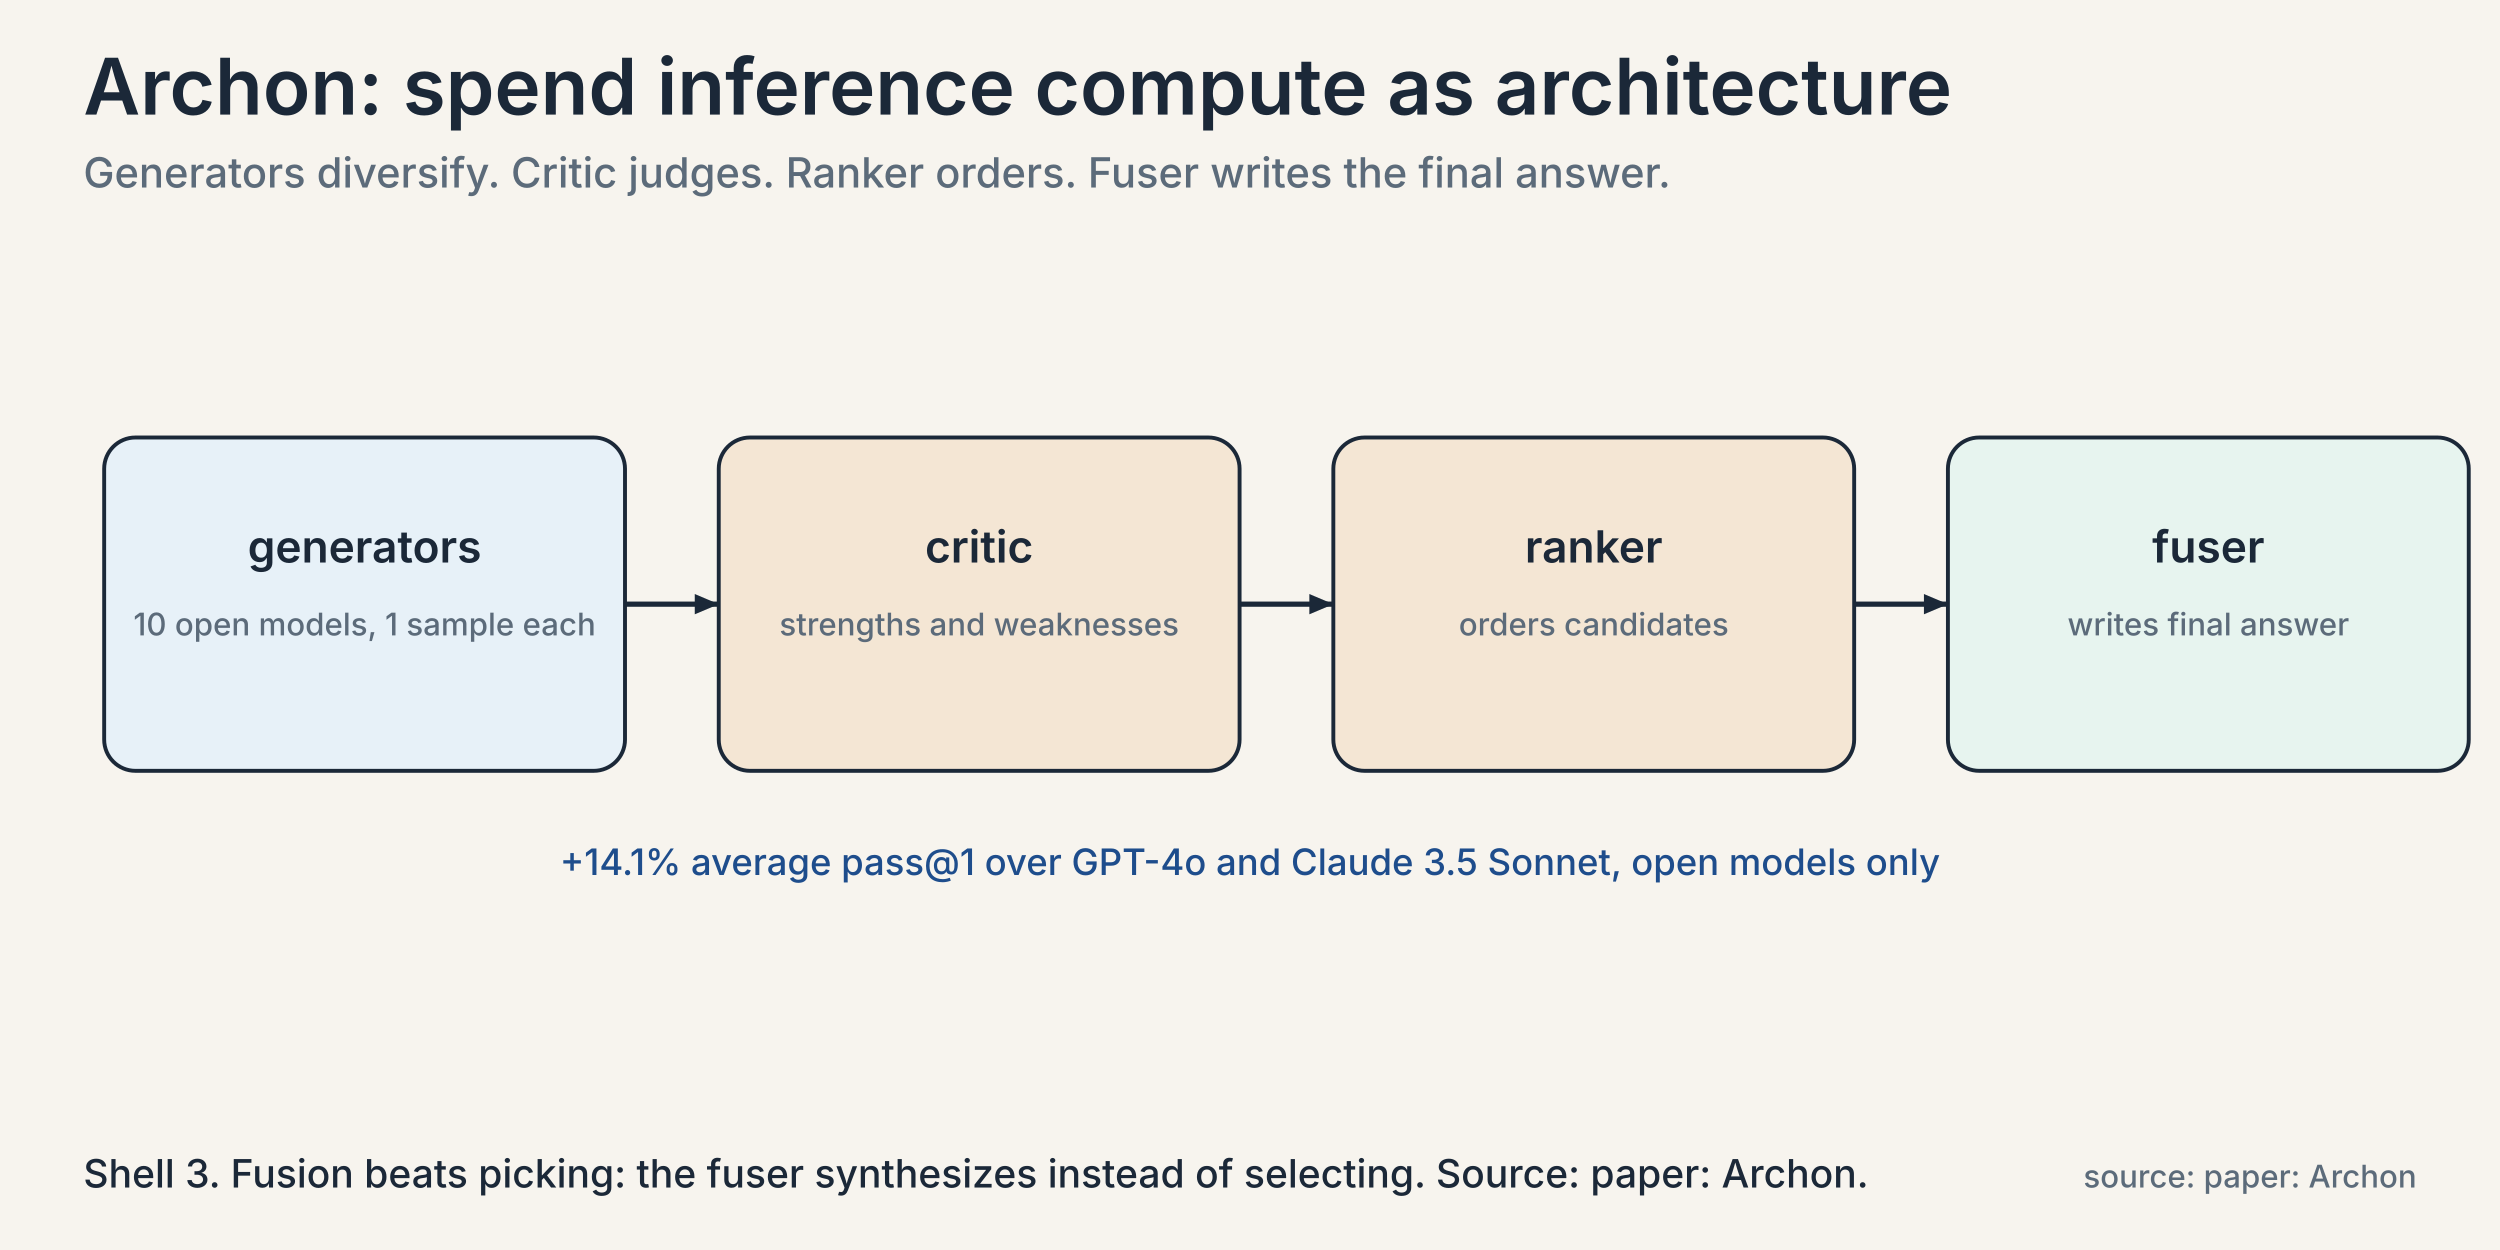
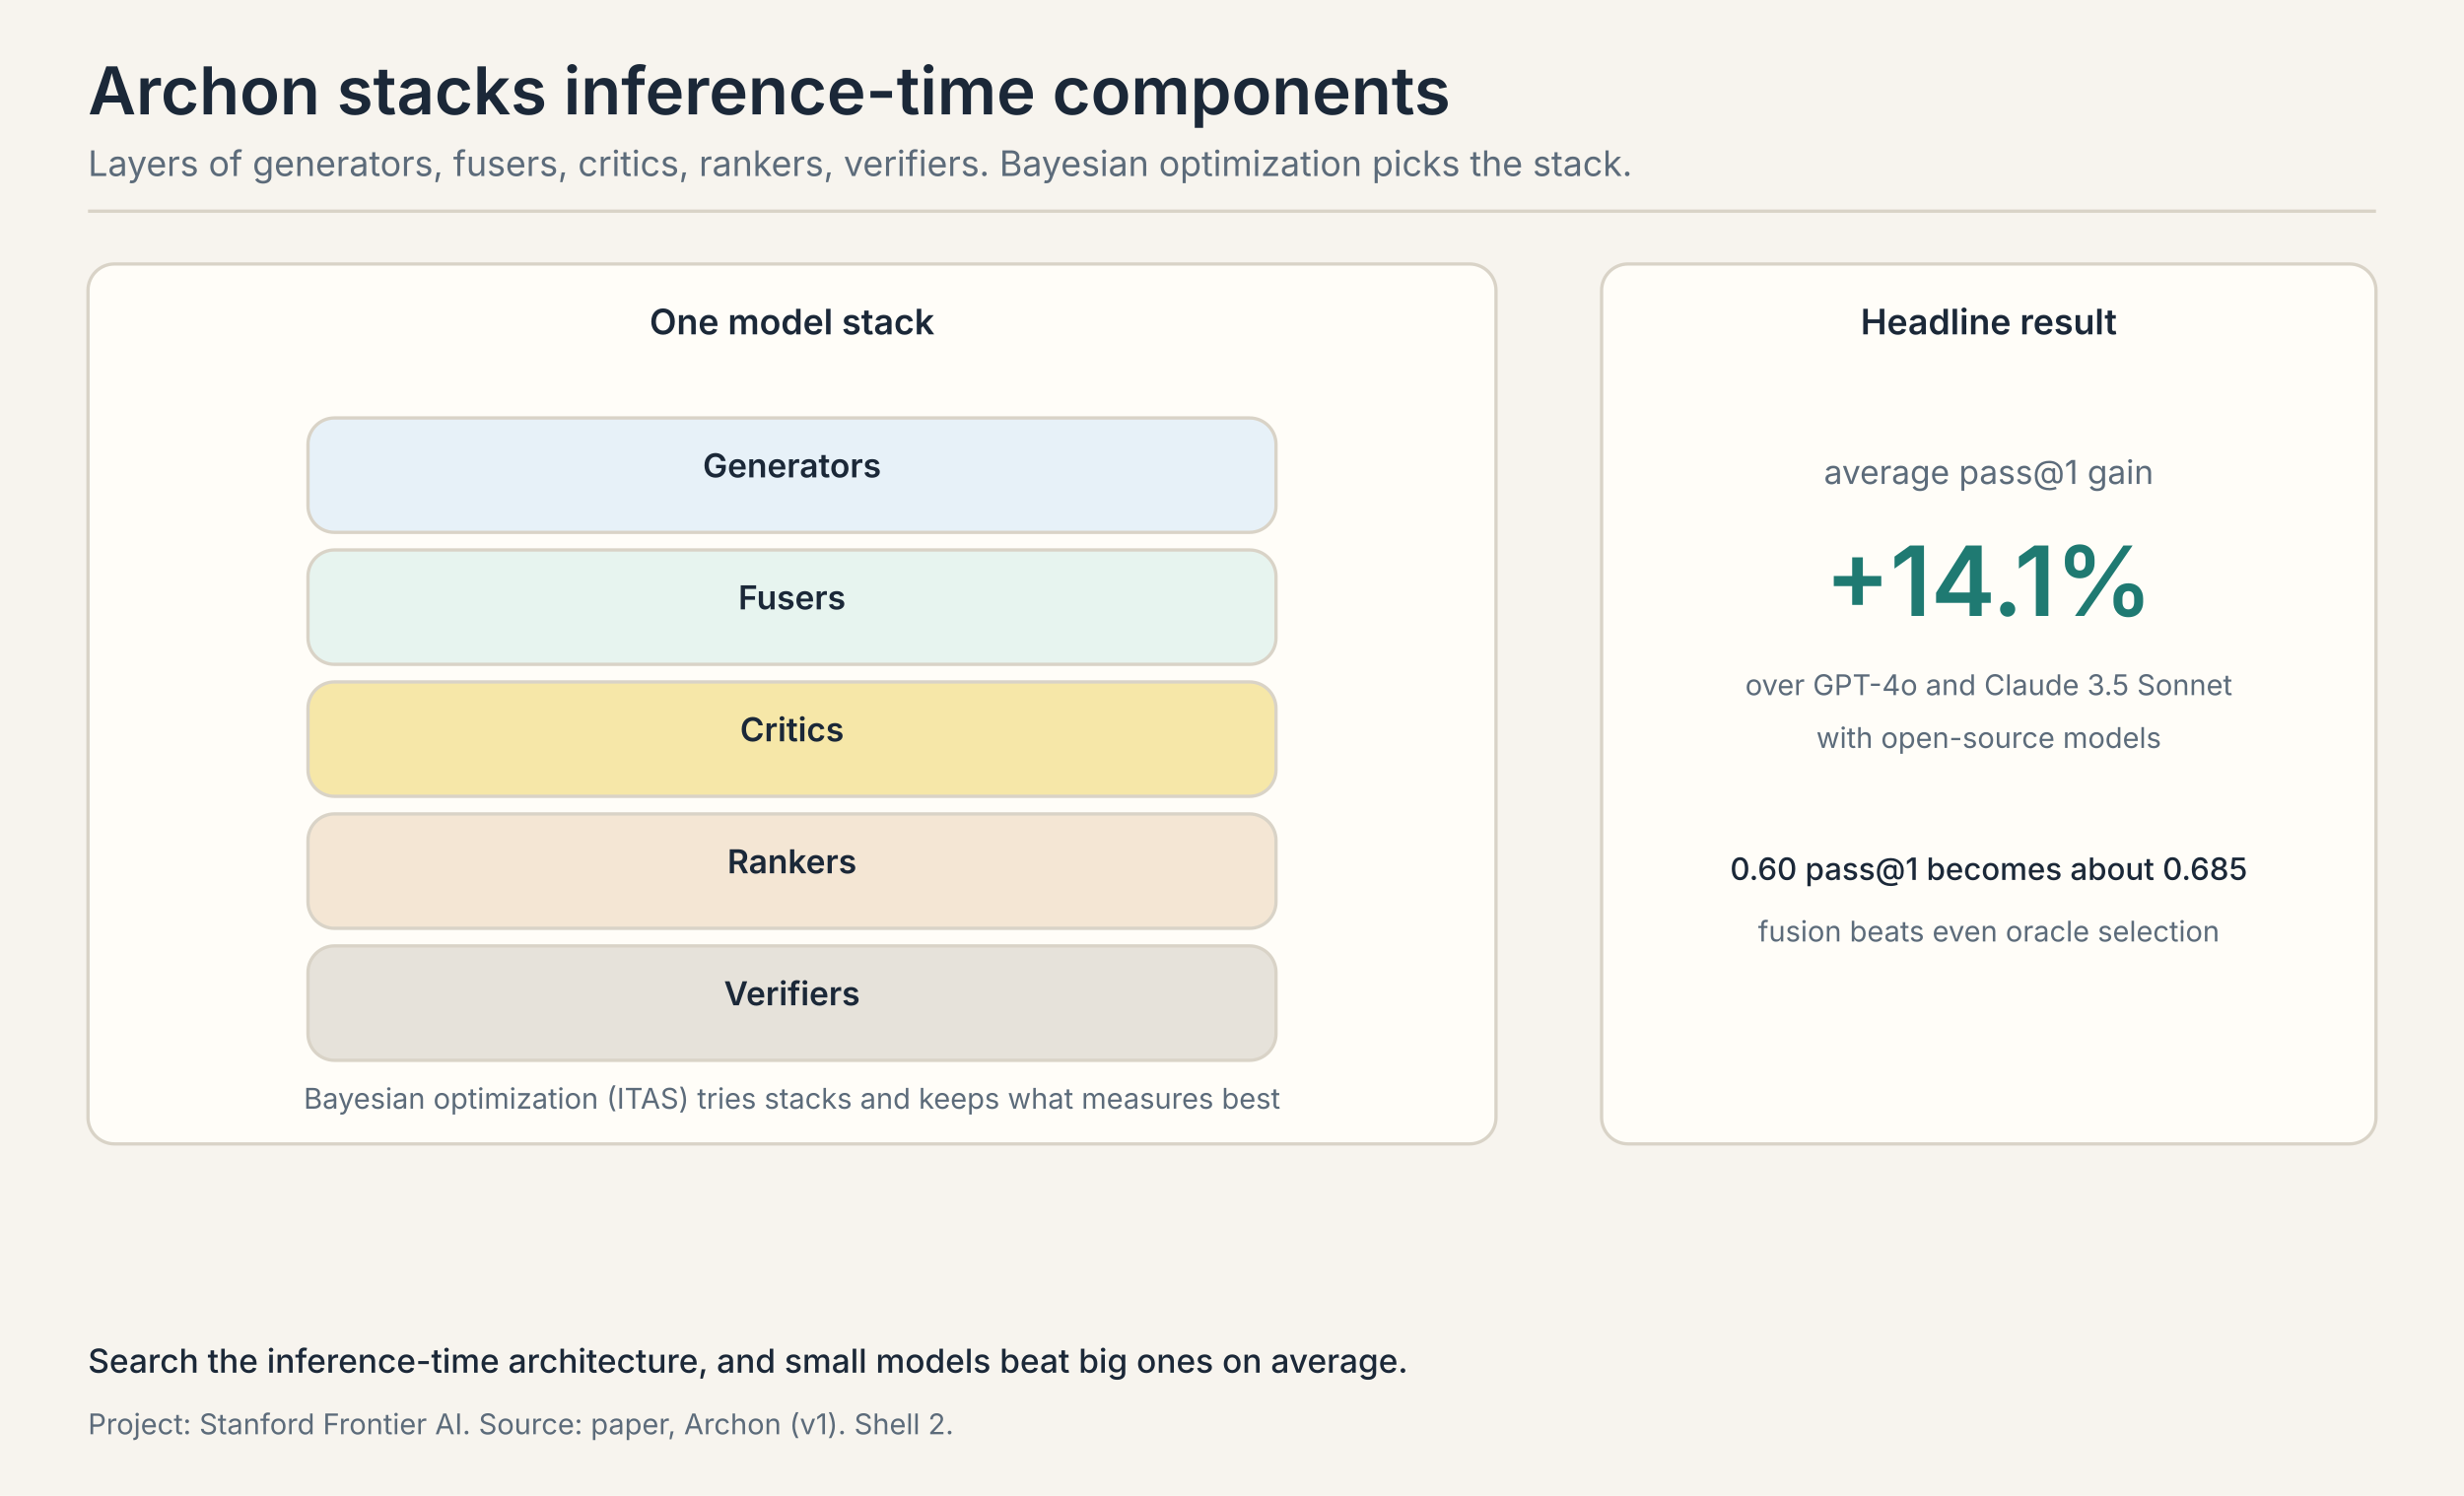
- <svg xmlns="http://www.w3.org/2000/svg" width="960" height="480" viewBox="0 0 960 480" font-family="Inter, 'Source Sans 3', 'IBM Plex Sans', system-ui, sans-serif">
-   <rect width="960" height="480" fill="#F7F4EE" rx="0" />
-   <text x="32" y="44" font-size="30" font-weight="600" fill="#1B2838">Archon: spend inference compute as architecture</text>
-   <text x="32" y="72" font-size="16" font-weight="450" fill="#5C6B7A">Generators diversify. Critic judges. Ranker orders. Fuser writes the final answer.</text>
-   <rect x="40" y="168" width="200" height="128" fill="#E7F1F8" stroke="#1B2838" stroke-width="1.5" rx="12" />
-   <text x="140" y="216" text-anchor="middle" font-size="17" font-weight="600" fill="#1B2838">generators</text>
-   <text x="140" y="244" text-anchor="middle" font-size="12" font-weight="450" fill="#5C6B7A">10 open models, 1 sample each</text>
-   <line x1="240" y1="232" x2="276" y2="232" stroke="#1B2838" stroke-width="2" />
-   <polygon points="276,232 266.789,235.894 266.789,228.106" fill="#1B2838" />
-   <rect x="276" y="168" width="200" height="128" fill="#F4E6D4" stroke="#1B2838" stroke-width="1.5" rx="12" />
-   <text x="376" y="216" text-anchor="middle" font-size="17" font-weight="600" fill="#1B2838">critic</text>
-   <text x="376" y="244" text-anchor="middle" font-size="12" font-weight="450" fill="#5C6B7A">strengths and weaknesses</text>
-   <line x1="476" y1="232" x2="512" y2="232" stroke="#1B2838" stroke-width="2" />
-   <polygon points="512,232 502.789,235.894 502.789,228.106" fill="#1B2838" />
-   <rect x="512" y="168" width="200" height="128" fill="#F4E6D4" stroke="#1B2838" stroke-width="1.5" rx="12" />
-   <text x="612" y="216" text-anchor="middle" font-size="17" font-weight="600" fill="#1B2838">ranker</text>
-   <text x="612" y="244" text-anchor="middle" font-size="12" font-weight="450" fill="#5C6B7A">orders candidates</text>
-   <line x1="712" y1="232" x2="748" y2="232" stroke="#1B2838" stroke-width="2" />
-   <polygon points="748,232 738.789,235.894 738.789,228.106" fill="#1B2838" />
-   <rect x="748" y="168" width="200" height="128" fill="#E7F4EF" stroke="#1B2838" stroke-width="1.5" rx="12" />
-   <text x="848" y="216" text-anchor="middle" font-size="17" font-weight="600" fill="#1B2838">fuser</text>
-   <text x="848" y="244" text-anchor="middle" font-size="12" font-weight="450" fill="#5C6B7A">writes final answer</text>
-   <text x="480" y="336" text-anchor="middle" font-size="14" font-weight="450" fill="#1E4D8C">+14.1% average pass@1 over GPT-4o and Claude 3.5 Sonnet, open models only</text>
-   <text x="32" y="456" font-size="15" font-weight="500" fill="#1B2838">Shell 3. Fusion beats picking: the fuser synthesizes instead of selecting. Source: paper: Archon.</text>
-   <text x="928" y="456" text-anchor="end" font-size="12" font-weight="450" fill="#5C6B7A">source: paper: Archon</text>
+ <svg xmlns="http://www.w3.org/2000/svg" width="1120" height="680" viewBox="0 0 1120 680" font-family="Inter, 'Source Sans 3', 'IBM Plex Sans', system-ui, sans-serif">
+   <rect width="1120" height="680" fill="#F7F4EE" />
+   <text x="40" y="52" font-size="30" font-weight="600" fill="#1B2838">Archon stacks inference-time components</text>
+   <text x="40" y="80" font-size="16" fill="#5C6B7A">Layers of generators, fusers, critics, rankers, verifiers. Bayesian optimization picks the stack.</text>
+   <line x1="40" y1="96" x2="1080" y2="96" stroke="#D9D3C7" stroke-width="1.5" />
+   <defs>
+     <marker id="arr" viewBox="0 0 10 10" refX="9" refY="5" markerWidth="7" markerHeight="7" orient="auto-start-reverse">
+       <path d="M0,0 L10,5 L0,10 z" fill="#1F7A72" />
+     </marker>
+   </defs>
+   <rect x="40" y="120" width="640" height="400" rx="12" fill="#FFFDF8" stroke="#D9D3C7" stroke-width="1.5" />
+   <text x="360" y="152" font-size="16" font-weight="600" fill="#1B2838" text-anchor="middle">One model stack</text>
+   <rect x="140" y="190" width="440" height="52" rx="12" fill="#E7F1F8" stroke="#D9D3C7" stroke-width="1.5" />
+   <text x="360.0" y="217.0" font-size="15" font-weight="600" fill="#1B2838" text-anchor="middle">Generators</text>
+   <rect x="140" y="250" width="440" height="52" rx="12" fill="#E7F4EF" stroke="#D9D3C7" stroke-width="1.5" />
+   <text x="360.0" y="277.0" font-size="15" font-weight="600" fill="#1B2838" text-anchor="middle">Fusers</text>
+   <rect x="140" y="310" width="440" height="52" rx="12" fill="#F6E7A8" stroke="#D9D3C7" stroke-width="1.5" />
+   <text x="360.0" y="337.0" font-size="15" font-weight="600" fill="#1B2838" text-anchor="middle">Critics</text>
+   <rect x="140" y="370" width="440" height="52" rx="12" fill="#F4E6D4" stroke="#D9D3C7" stroke-width="1.5" />
+   <text x="360.0" y="397.0" font-size="15" font-weight="600" fill="#1B2838" text-anchor="middle">Rankers</text>
+   <rect x="140" y="430" width="440" height="52" rx="12" fill="#E6E2DA" stroke="#D9D3C7" stroke-width="1.5" />
+   <text x="360.0" y="457.0" font-size="15" font-weight="600" fill="#1B2838" text-anchor="middle">Verifiers</text>
+   <text x="360" y="504" font-size="13" fill="#5C6B7A" text-anchor="middle">Bayesian optimization (ITAS) tries stacks and keeps what measures best</text>
+   <rect x="728" y="120" width="352" height="400" rx="12" fill="#FFFDF8" stroke="#D9D3C7" stroke-width="1.5" />
+   <text x="904" y="152" font-size="16" font-weight="600" fill="#1B2838" text-anchor="middle">Headline result</text>
+   <text x="904" y="220" font-size="15" fill="#5C6B7A" text-anchor="middle">average pass@1 gain</text>
+   <text x="904" y="280" font-size="44" font-weight="600" fill="#1F7A72" text-anchor="middle">+14.1%</text>
+   <text x="904" y="316" font-size="13" fill="#5C6B7A" text-anchor="middle">over GPT-4o and Claude 3.5 Sonnet</text>
+   <text x="904" y="340" font-size="13" fill="#5C6B7A" text-anchor="middle">with open-source models</text>
+   <text x="904" y="400" font-size="14" font-weight="500" fill="#1B2838" text-anchor="middle">0.60 pass@1 becomes about 0.685</text>
+   <text x="904" y="428" font-size="13" fill="#5C6B7A" text-anchor="middle">fusion beats even oracle selection</text>
+   <text x="40" y="624" font-size="15" font-weight="450" fill="#1B2838">Search the inference-time architecture, and small models beat big ones on average.</text>
+   <text x="40" y="652" font-size="13" fill="#5C6B7A">Project: Stanford Frontier AI. Source: paper, Archon (v1). Shell 2.</text>
</svg>
